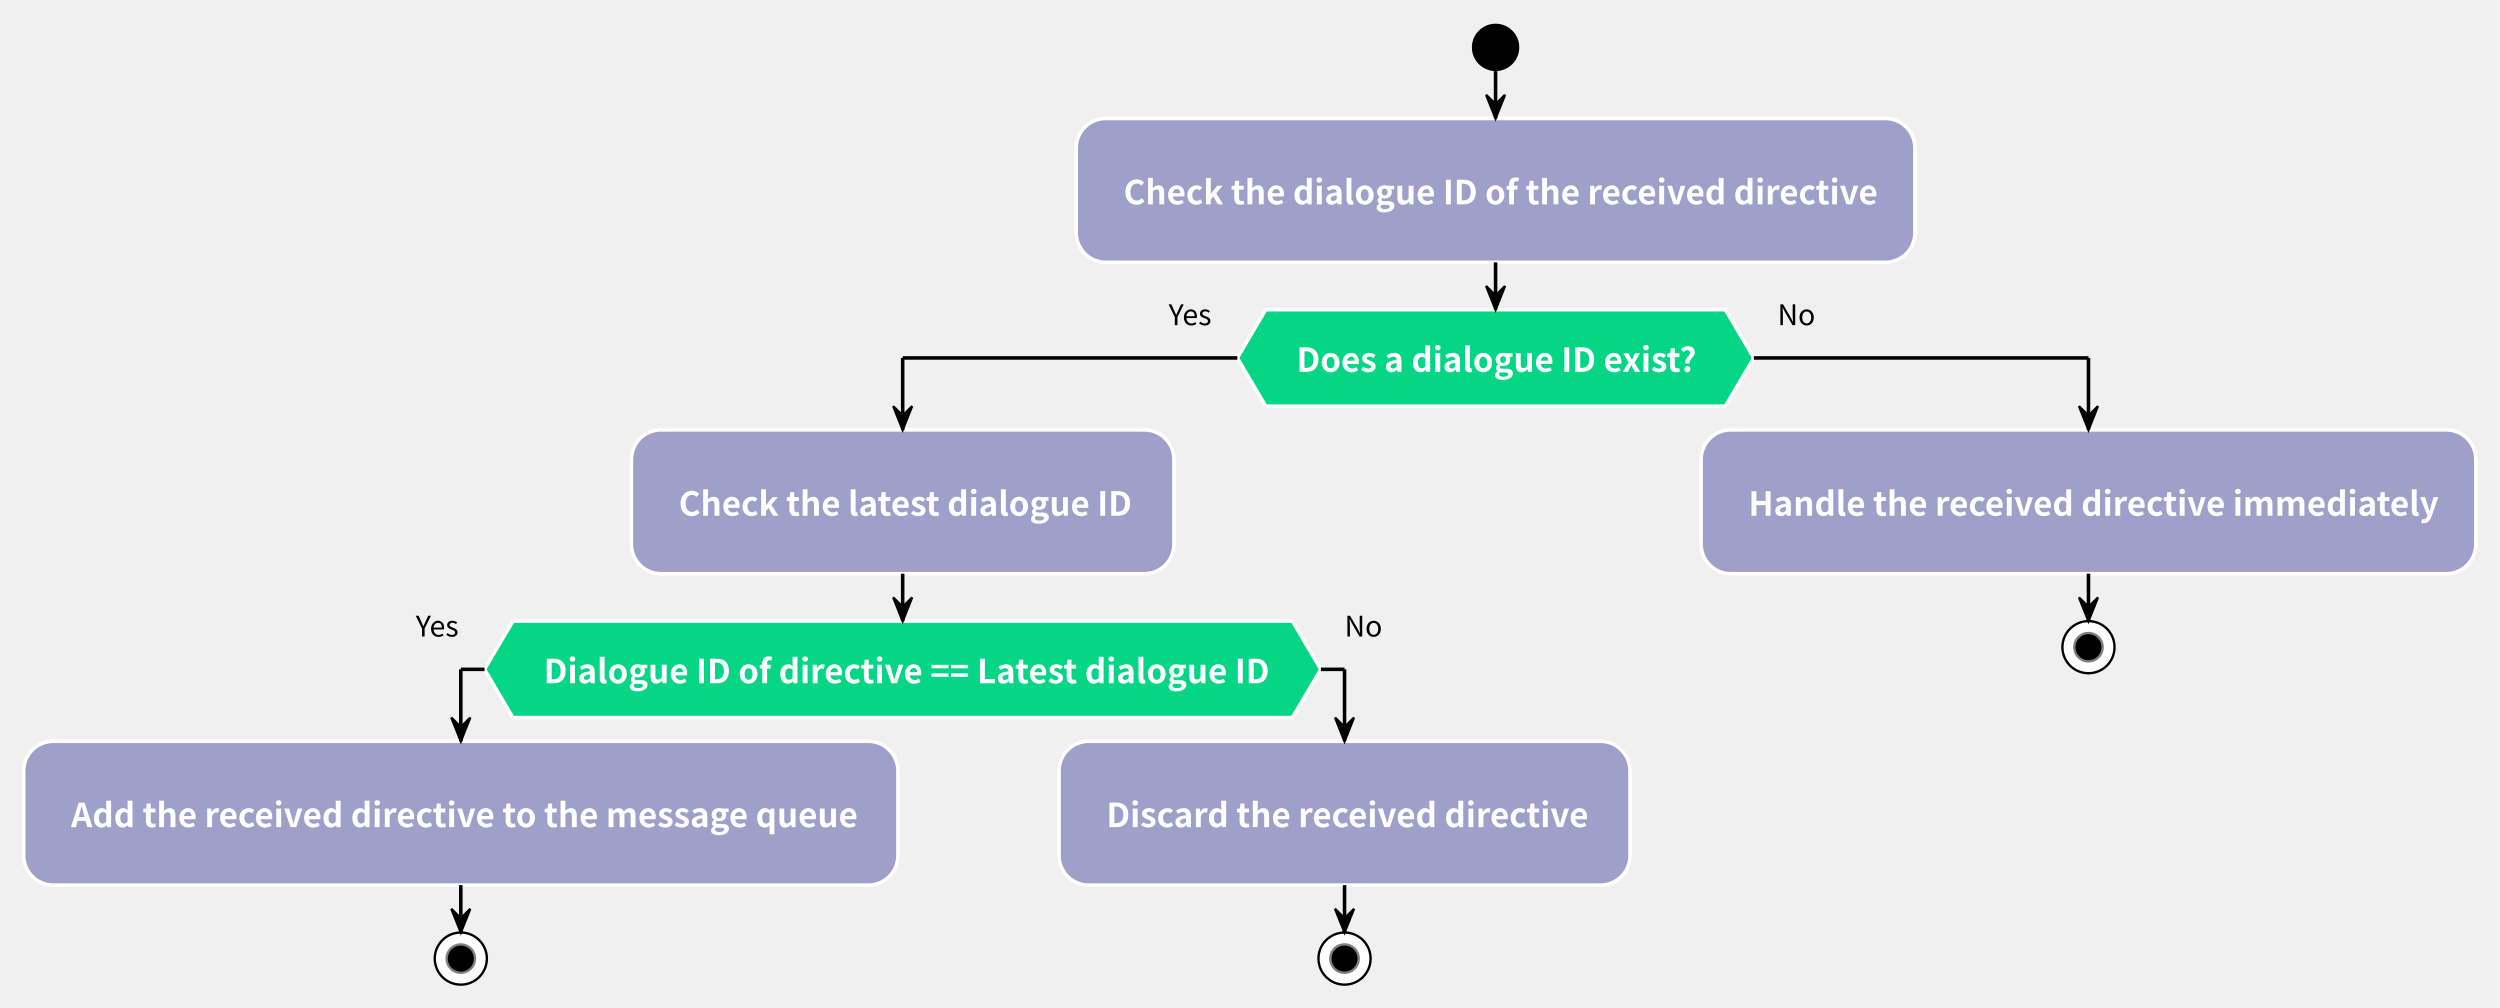
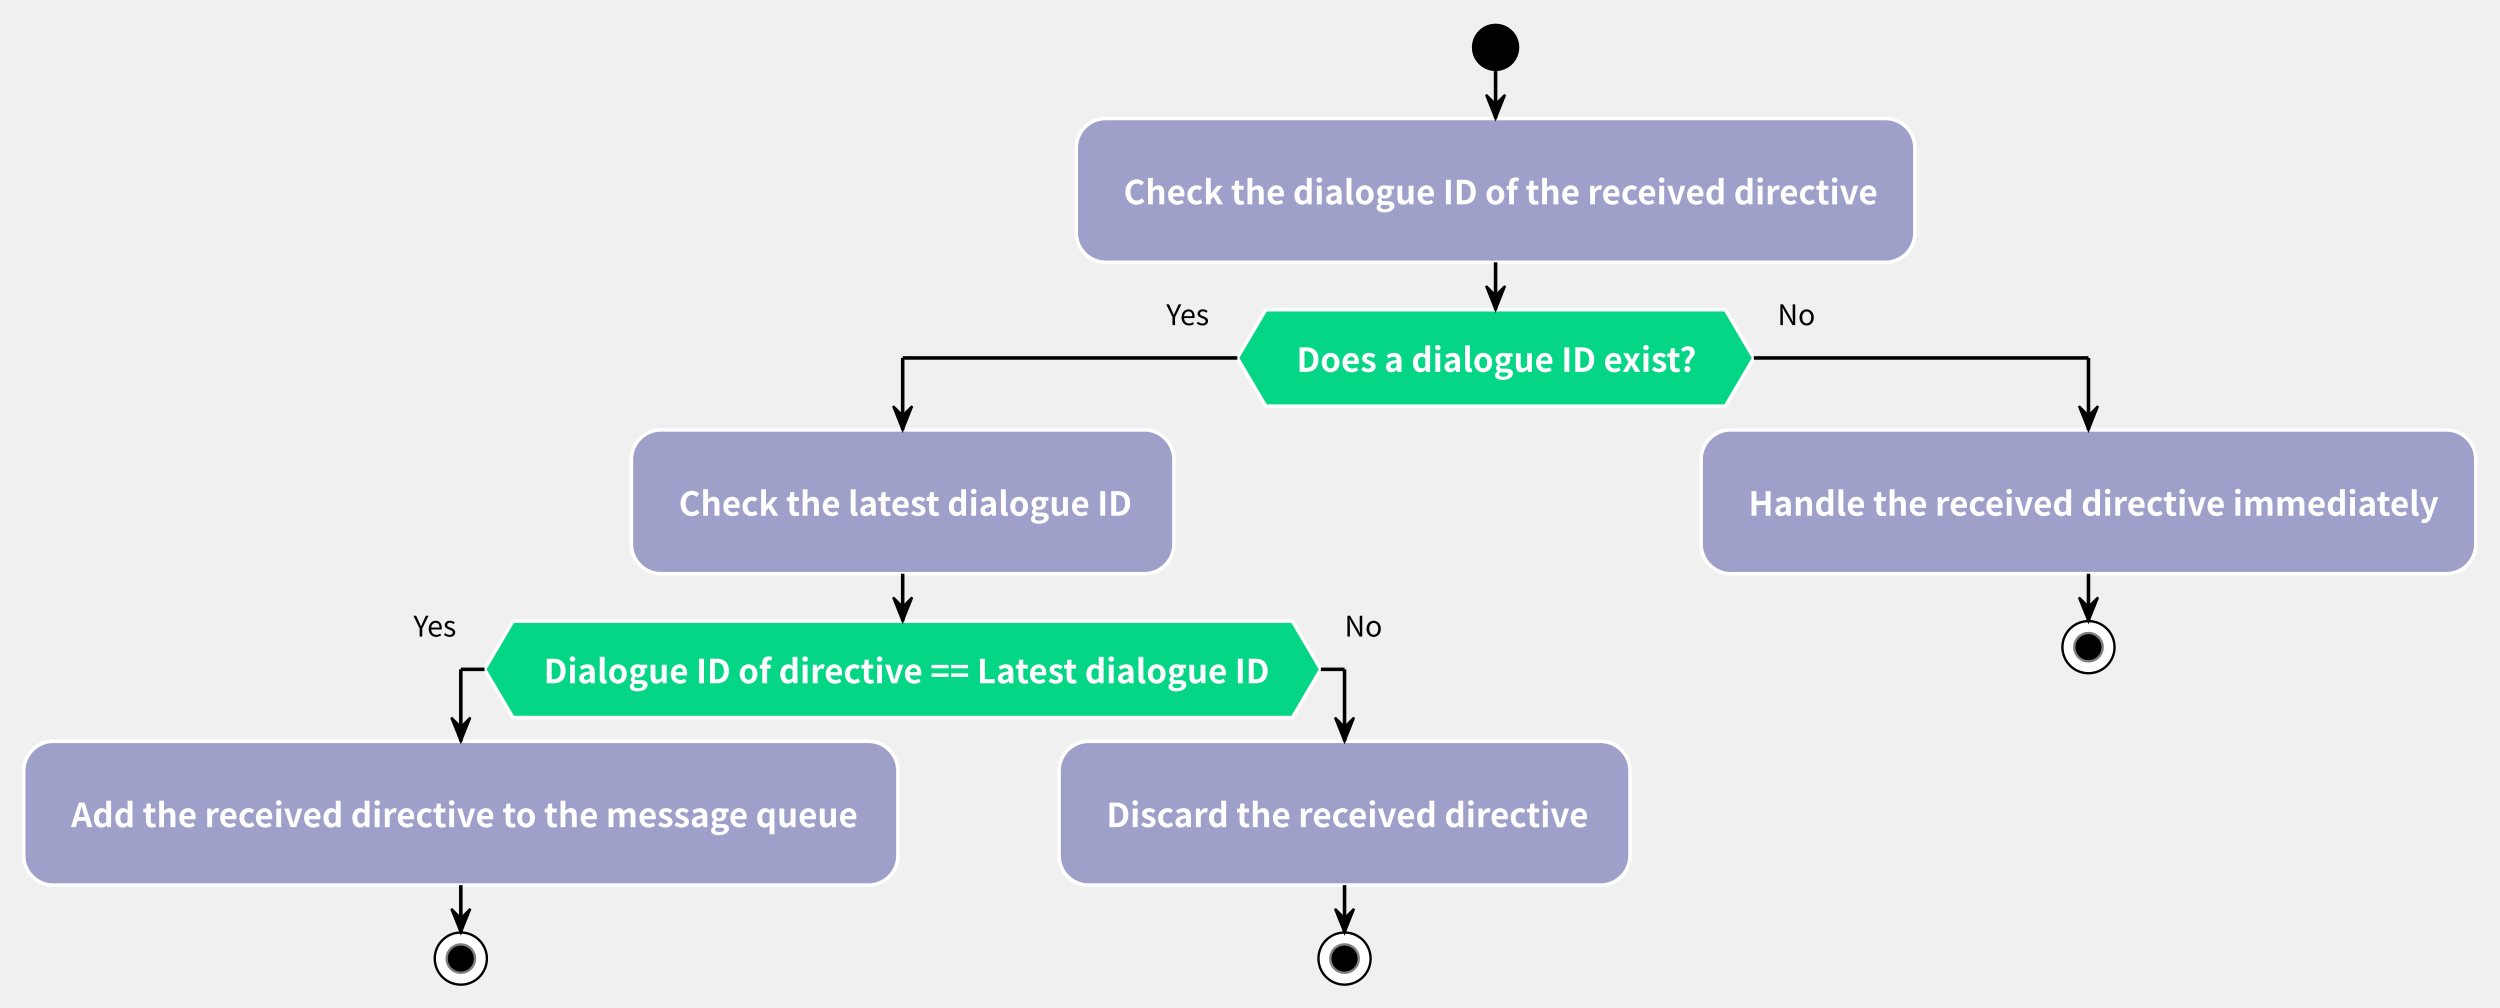
<svg xmlns="http://www.w3.org/2000/svg" contentScriptType="application/ecmascript" contentStyleType="text/css" height="355.674px" preserveAspectRatio="none" style="width:881px;height:355px;" version="1.1" viewBox="0 0 881 355" width="881.67px" zoomAndPan="magnify">
  <defs />
  <g>
    <ellipse cx="527.04" cy="16.698" fill="#000000" rx="8.349" ry="8.349" style="stroke: none; stroke-width: 0.835;" />
    <rect fill="#9EA0CA" height="50.696" rx="10.436" ry="10.436" style="stroke: #FFFFFF; stroke-width: 1.252;" width="295.56" x="379.26" y="41.746" />
    <text fill="#FFFFFF" font-family="Noto Sans CJK KR" font-size="11.689" font-weight="bold" lengthAdjust="spacingAndGlyphs" textLength="262.163" x="395.958" y="72.003">Check the dialogue ID of the received directive</text>
    <polygon fill="#05D686" points="446.053,109.14,608.027,109.14,618.045,126.139,608.027,143.138,446.053,143.138,436.034,126.139,446.053,109.14" style="stroke: #FFFFFF; stroke-width: 1.252;" />
    <text fill="#FFFFFF" font-family="Noto Sans CJK KR" font-size="11.689" font-weight="bold" lengthAdjust="spacingAndGlyphs" textLength="140.266" x="456.907" y="131.048">Does a dialogue ID exist?</text>
-     <text fill="#000000" font-family="Noto Sans CJK KR" font-size="10.019" lengthAdjust="spacingAndGlyphs" textLength="15.863" x="411.822" y="114.584">Yes</text>
-     <text fill="#000000" font-family="Noto Sans CJK KR" font-size="10.019" lengthAdjust="spacingAndGlyphs" textLength="13.359" x="626.395" y="114.584">No</text>
+     <text fill="#000000" font-family="Noto Sans CJK KR" font-size="10.019" lengthAdjust="spacingAndGlyphs" textLength="16.698" x="410.987" y="114.584">Yes</text>
+     <text fill="#000000" font-family="Noto Sans CJK KR" font-size="10.019" lengthAdjust="spacingAndGlyphs" textLength="14.194" x="626.395" y="114.584">No</text>
    <rect fill="#9EA0CA" height="50.696" rx="10.436" ry="10.436" style="stroke: #FFFFFF; stroke-width: 1.252;" width="191.195" x="222.505" y="151.487" />
    <text fill="#FFFFFF" font-family="Noto Sans CJK KR" font-size="11.689" font-weight="bold" lengthAdjust="spacingAndGlyphs" textLength="157.799" x="239.203" y="181.744">Check the latest dialogue ID</text>
    <polygon fill="#05D686" points="180.759,218.881,455.446,218.881,465.465,235.88,455.446,252.879,180.759,252.879,170.74,235.88,180.759,218.881" style="stroke: #FFFFFF; stroke-width: 1.252;" />
    <text fill="#FFFFFF" font-family="Noto Sans CJK KR" font-size="11.689" font-weight="bold" lengthAdjust="spacingAndGlyphs" textLength="252.979" x="191.613" y="240.789">Dialogue ID of directive == Latest dialogue ID</text>
-     <text fill="#000000" font-family="Noto Sans CJK KR" font-size="10.019" lengthAdjust="spacingAndGlyphs" textLength="15.863" x="146.528" y="224.325">Yes</text>
-     <text fill="#000000" font-family="Noto Sans CJK KR" font-size="10.019" lengthAdjust="spacingAndGlyphs" textLength="13.359" x="473.814" y="224.325">No</text>
+     <text fill="#000000" font-family="Noto Sans CJK KR" font-size="10.019" lengthAdjust="spacingAndGlyphs" textLength="16.698" x="145.693" y="224.325">Yes</text>
+     <text fill="#000000" font-family="Noto Sans CJK KR" font-size="10.019" lengthAdjust="spacingAndGlyphs" textLength="14.194" x="473.814" y="224.325">No</text>
    <rect fill="#9EA0CA" height="50.696" rx="10.436" ry="10.436" style="stroke: #FFFFFF; stroke-width: 1.252;" width="308.084" x="8.349" y="261.228" />
    <text fill="#FFFFFF" font-family="Noto Sans CJK KR" font-size="11.689" font-weight="bold" lengthAdjust="spacingAndGlyphs" textLength="274.687" x="25.047" y="291.485">Add the received directive to the message queue</text>
    <ellipse cx="162.391" cy="337.806" fill="#FFFFFF" rx="9.184" ry="9.184" style="stroke: #000000; stroke-width: 0.835;" />
    <ellipse cx="162.391" cy="337.806" fill="#000000" rx="5.01" ry="5.01" style="stroke: #7F7F7F; stroke-width: 0.835;" />
    <rect fill="#9EA0CA" height="50.696" rx="10.436" ry="10.436" style="stroke: #FFFFFF; stroke-width: 1.252;" width="201.214" x="373.207" y="261.228" />
    <text fill="#FFFFFF" font-family="Noto Sans CJK KR" font-size="11.689" font-weight="bold" lengthAdjust="spacingAndGlyphs" textLength="167.818" x="389.905" y="291.485">Discard the received directive</text>
    <ellipse cx="473.814" cy="337.806" fill="#FFFFFF" rx="9.184" ry="9.184" style="stroke: #000000; stroke-width: 0.835;" />
    <ellipse cx="473.814" cy="337.806" fill="#000000" rx="5.01" ry="5.01" style="stroke: #7F7F7F; stroke-width: 0.835;" />
    <rect fill="#9EA0CA" height="50.696" rx="10.436" ry="10.436" style="stroke: #FFFFFF; stroke-width: 1.252;" width="273.017" x="599.469" y="151.487" />
    <text fill="#FFFFFF" font-family="Noto Sans CJK KR" font-size="11.689" font-weight="bold" lengthAdjust="spacingAndGlyphs" textLength="239.62" x="616.167" y="181.744">Handle the received directive immediately</text>
    <ellipse cx="735.977" cy="228.065" fill="#FFFFFF" rx="9.184" ry="9.184" style="stroke: #000000; stroke-width: 0.835;" />
    <ellipse cx="735.977" cy="228.065" fill="#000000" rx="5.01" ry="5.01" style="stroke: #7F7F7F; stroke-width: 0.835;" />
    <line style="stroke: #000000; stroke-width: 1.252;" x1="527.04" x2="527.04" y1="25.047" y2="41.746" />
    <polygon fill="#000000" points="523.7,33.397,527.04,41.746,530.38,33.397,527.04,36.736" style="stroke: #000000; stroke-width: 0.835;" />
    <line style="stroke: #000000; stroke-width: 1.252;" x1="162.391" x2="162.391" y1="311.924" y2="328.622" />
    <polygon fill="#000000" points="159.051,320.273,162.391,328.622,165.731,320.273,162.391,323.613" style="stroke: #000000; stroke-width: 0.835;" />
    <line style="stroke: #000000; stroke-width: 1.252;" x1="473.814" x2="473.814" y1="311.924" y2="328.622" />
    <polygon fill="#000000" points="470.474,320.273,473.814,328.622,477.154,320.273,473.814,323.613" style="stroke: #000000; stroke-width: 0.835;" />
    <line style="stroke: #000000; stroke-width: 1.252;" x1="170.74" x2="162.391" y1="235.88" y2="235.88" />
    <line style="stroke: #000000; stroke-width: 1.252;" x1="162.391" x2="162.391" y1="235.88" y2="261.228" />
    <polygon fill="#000000" points="159.051,252.879,162.391,261.228,165.731,252.879,162.391,256.219" style="stroke: #000000; stroke-width: 0.835;" />
    <line style="stroke: #000000; stroke-width: 1.252;" x1="465.465" x2="473.814" y1="235.88" y2="235.88" />
    <line style="stroke: #000000; stroke-width: 1.252;" x1="473.814" x2="473.814" y1="235.88" y2="261.228" />
    <polygon fill="#000000" points="470.474,252.879,473.814,261.228,477.154,252.879,473.814,256.219" style="stroke: #000000; stroke-width: 0.835;" />
    <line style="stroke: #000000; stroke-width: 1.252;" x1="318.103" x2="318.103" y1="202.183" y2="218.881" />
    <polygon fill="#000000" points="314.763,210.532,318.103,218.881,321.442,210.532,318.103,213.872" style="stroke: #000000; stroke-width: 0.835;" />
    <line style="stroke: #000000; stroke-width: 1.252;" x1="735.977" x2="735.977" y1="202.183" y2="218.881" />
    <polygon fill="#000000" points="732.638,210.532,735.977,218.881,739.317,210.532,735.977,213.872" style="stroke: #000000; stroke-width: 0.835;" />
    <line style="stroke: #000000; stroke-width: 1.252;" x1="436.034" x2="318.103" y1="126.139" y2="126.139" />
    <line style="stroke: #000000; stroke-width: 1.252;" x1="318.103" x2="318.103" y1="126.139" y2="151.487" />
    <polygon fill="#000000" points="314.763,143.138,318.103,151.487,321.442,143.138,318.103,146.477" style="stroke: #000000; stroke-width: 0.835;" />
    <line style="stroke: #000000; stroke-width: 1.252;" x1="618.045" x2="735.977" y1="126.139" y2="126.139" />
    <line style="stroke: #000000; stroke-width: 1.252;" x1="735.977" x2="735.977" y1="126.139" y2="151.487" />
    <polygon fill="#000000" points="732.638,143.138,735.977,151.487,739.317,143.138,735.977,146.477" style="stroke: #000000; stroke-width: 0.835;" />
    <line style="stroke: #000000; stroke-width: 1.252;" x1="527.04" x2="527.04" y1="92.442" y2="109.14" />
    <polygon fill="#000000" points="523.7,100.791,527.04,109.14,530.38,100.791,527.04,104.13" style="stroke: #000000; stroke-width: 0.835;" />
  </g>
</svg>
